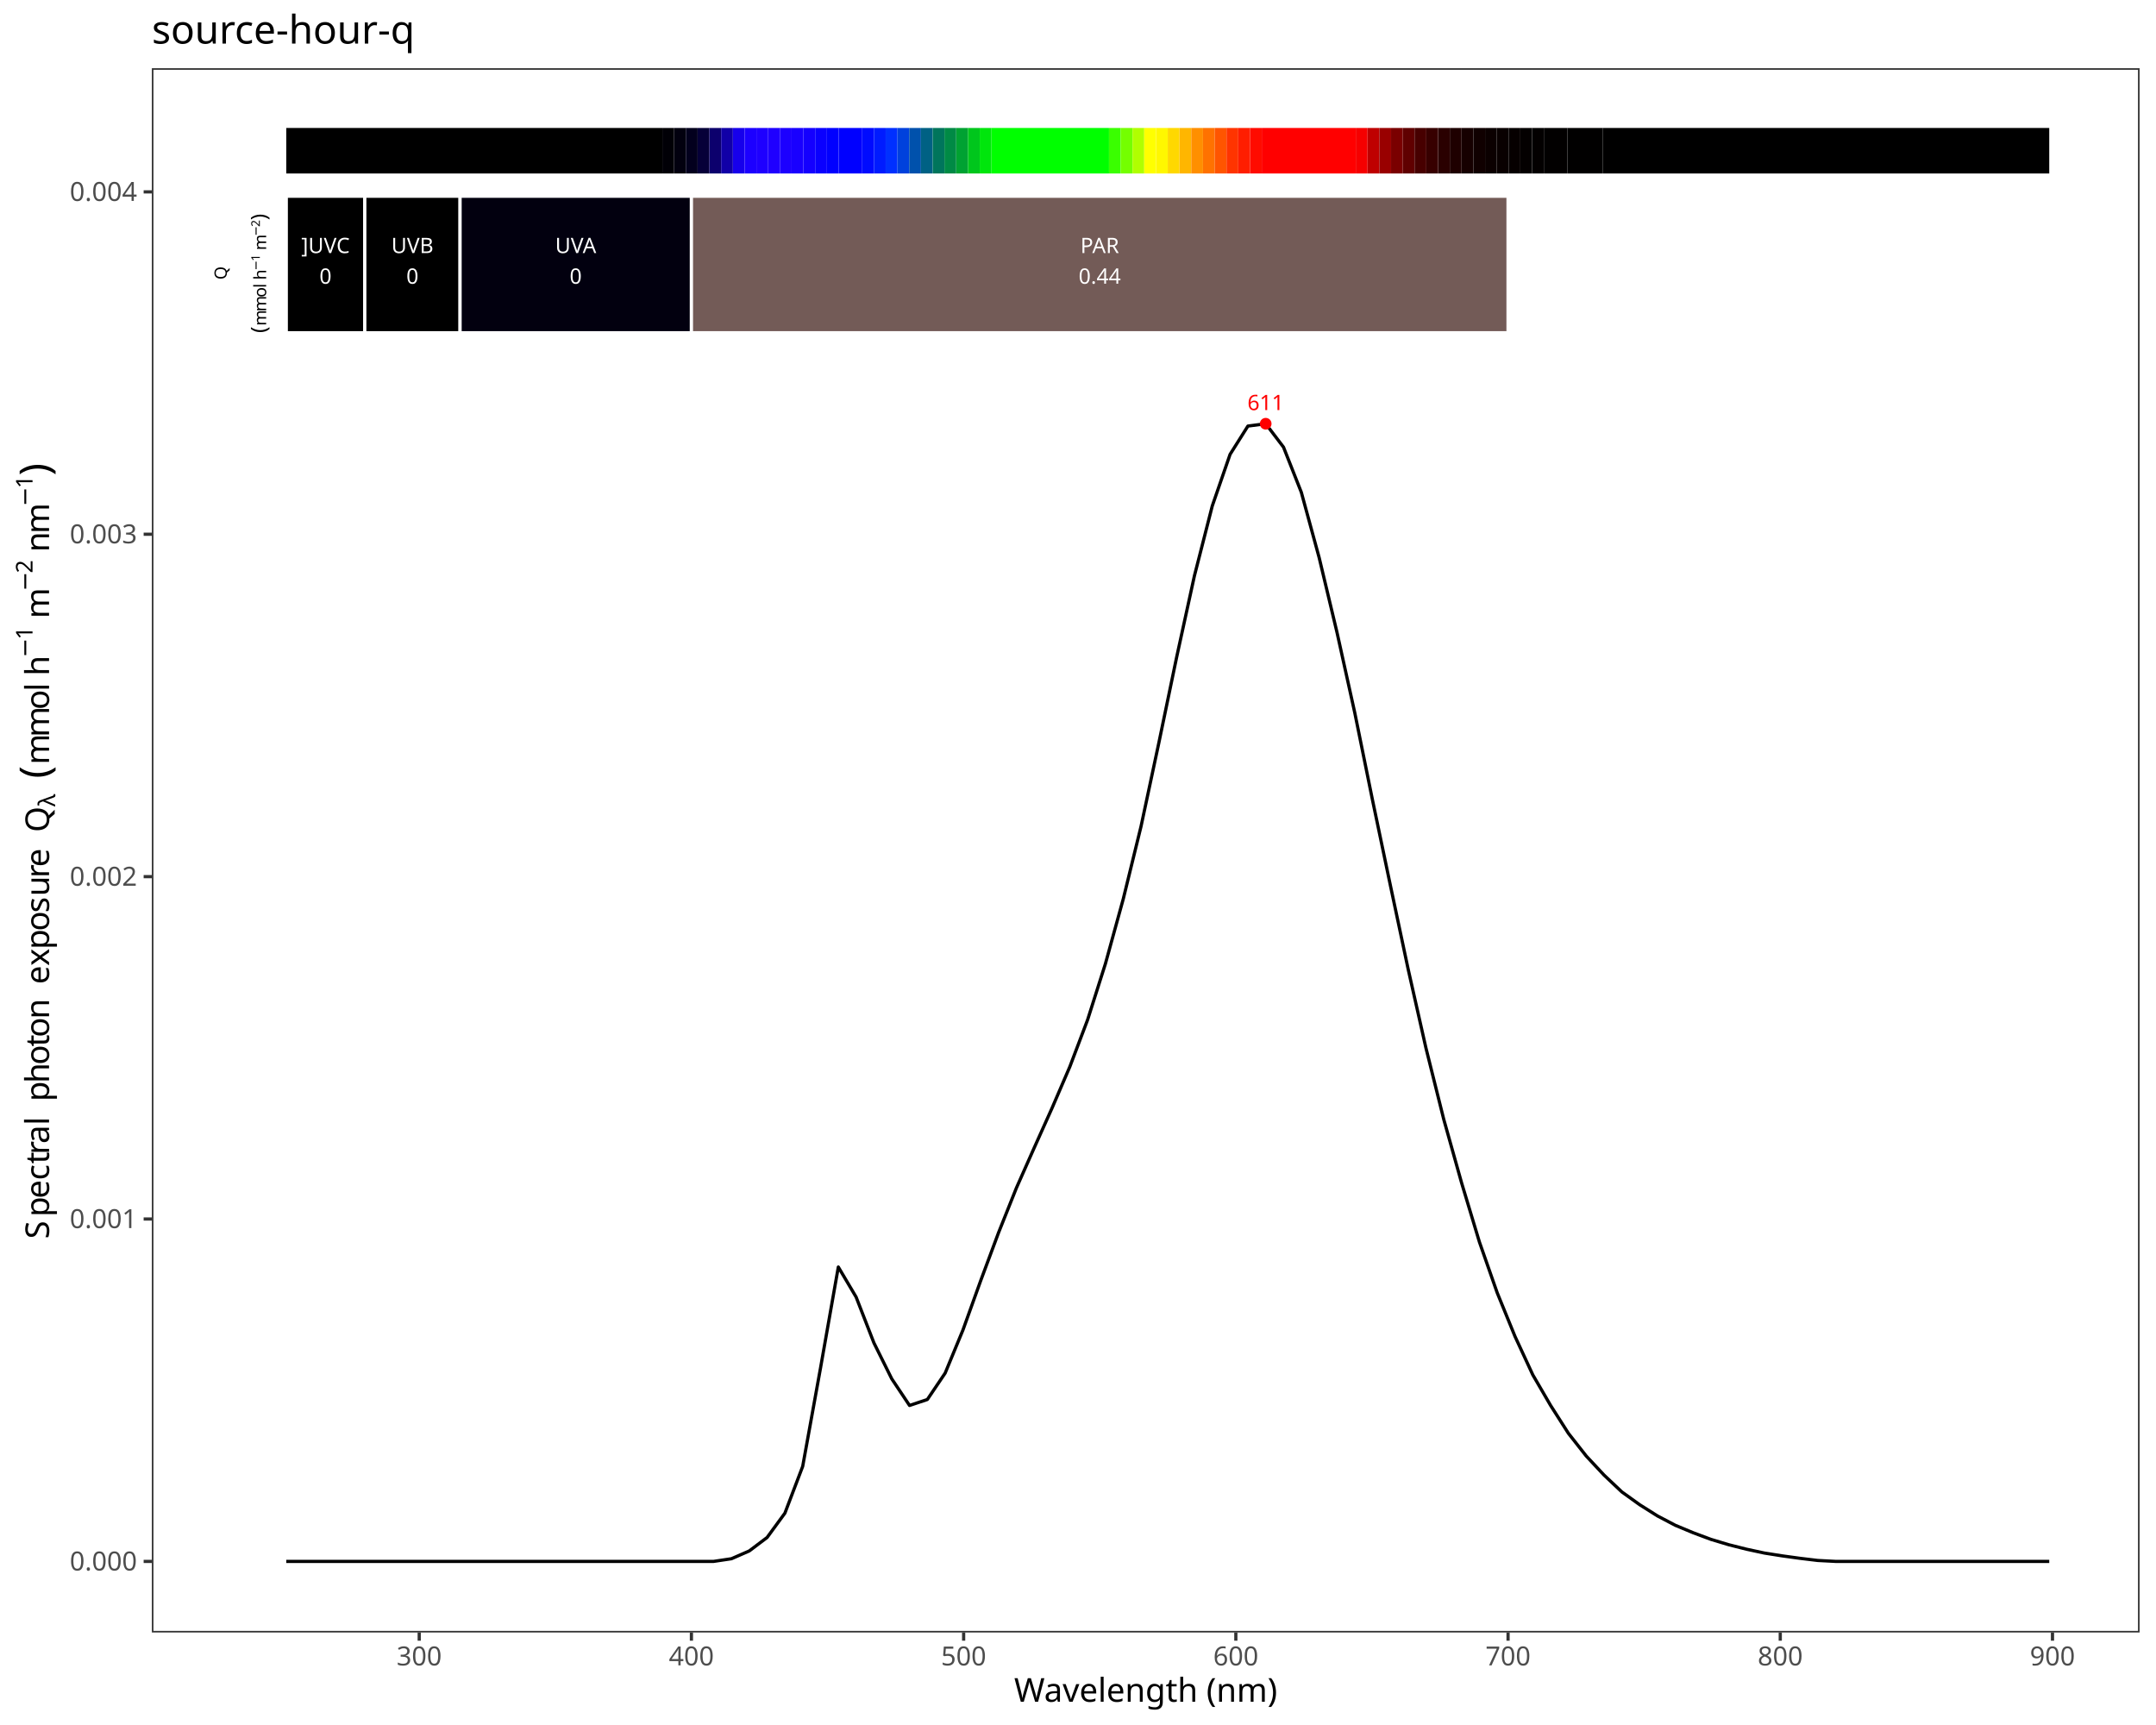
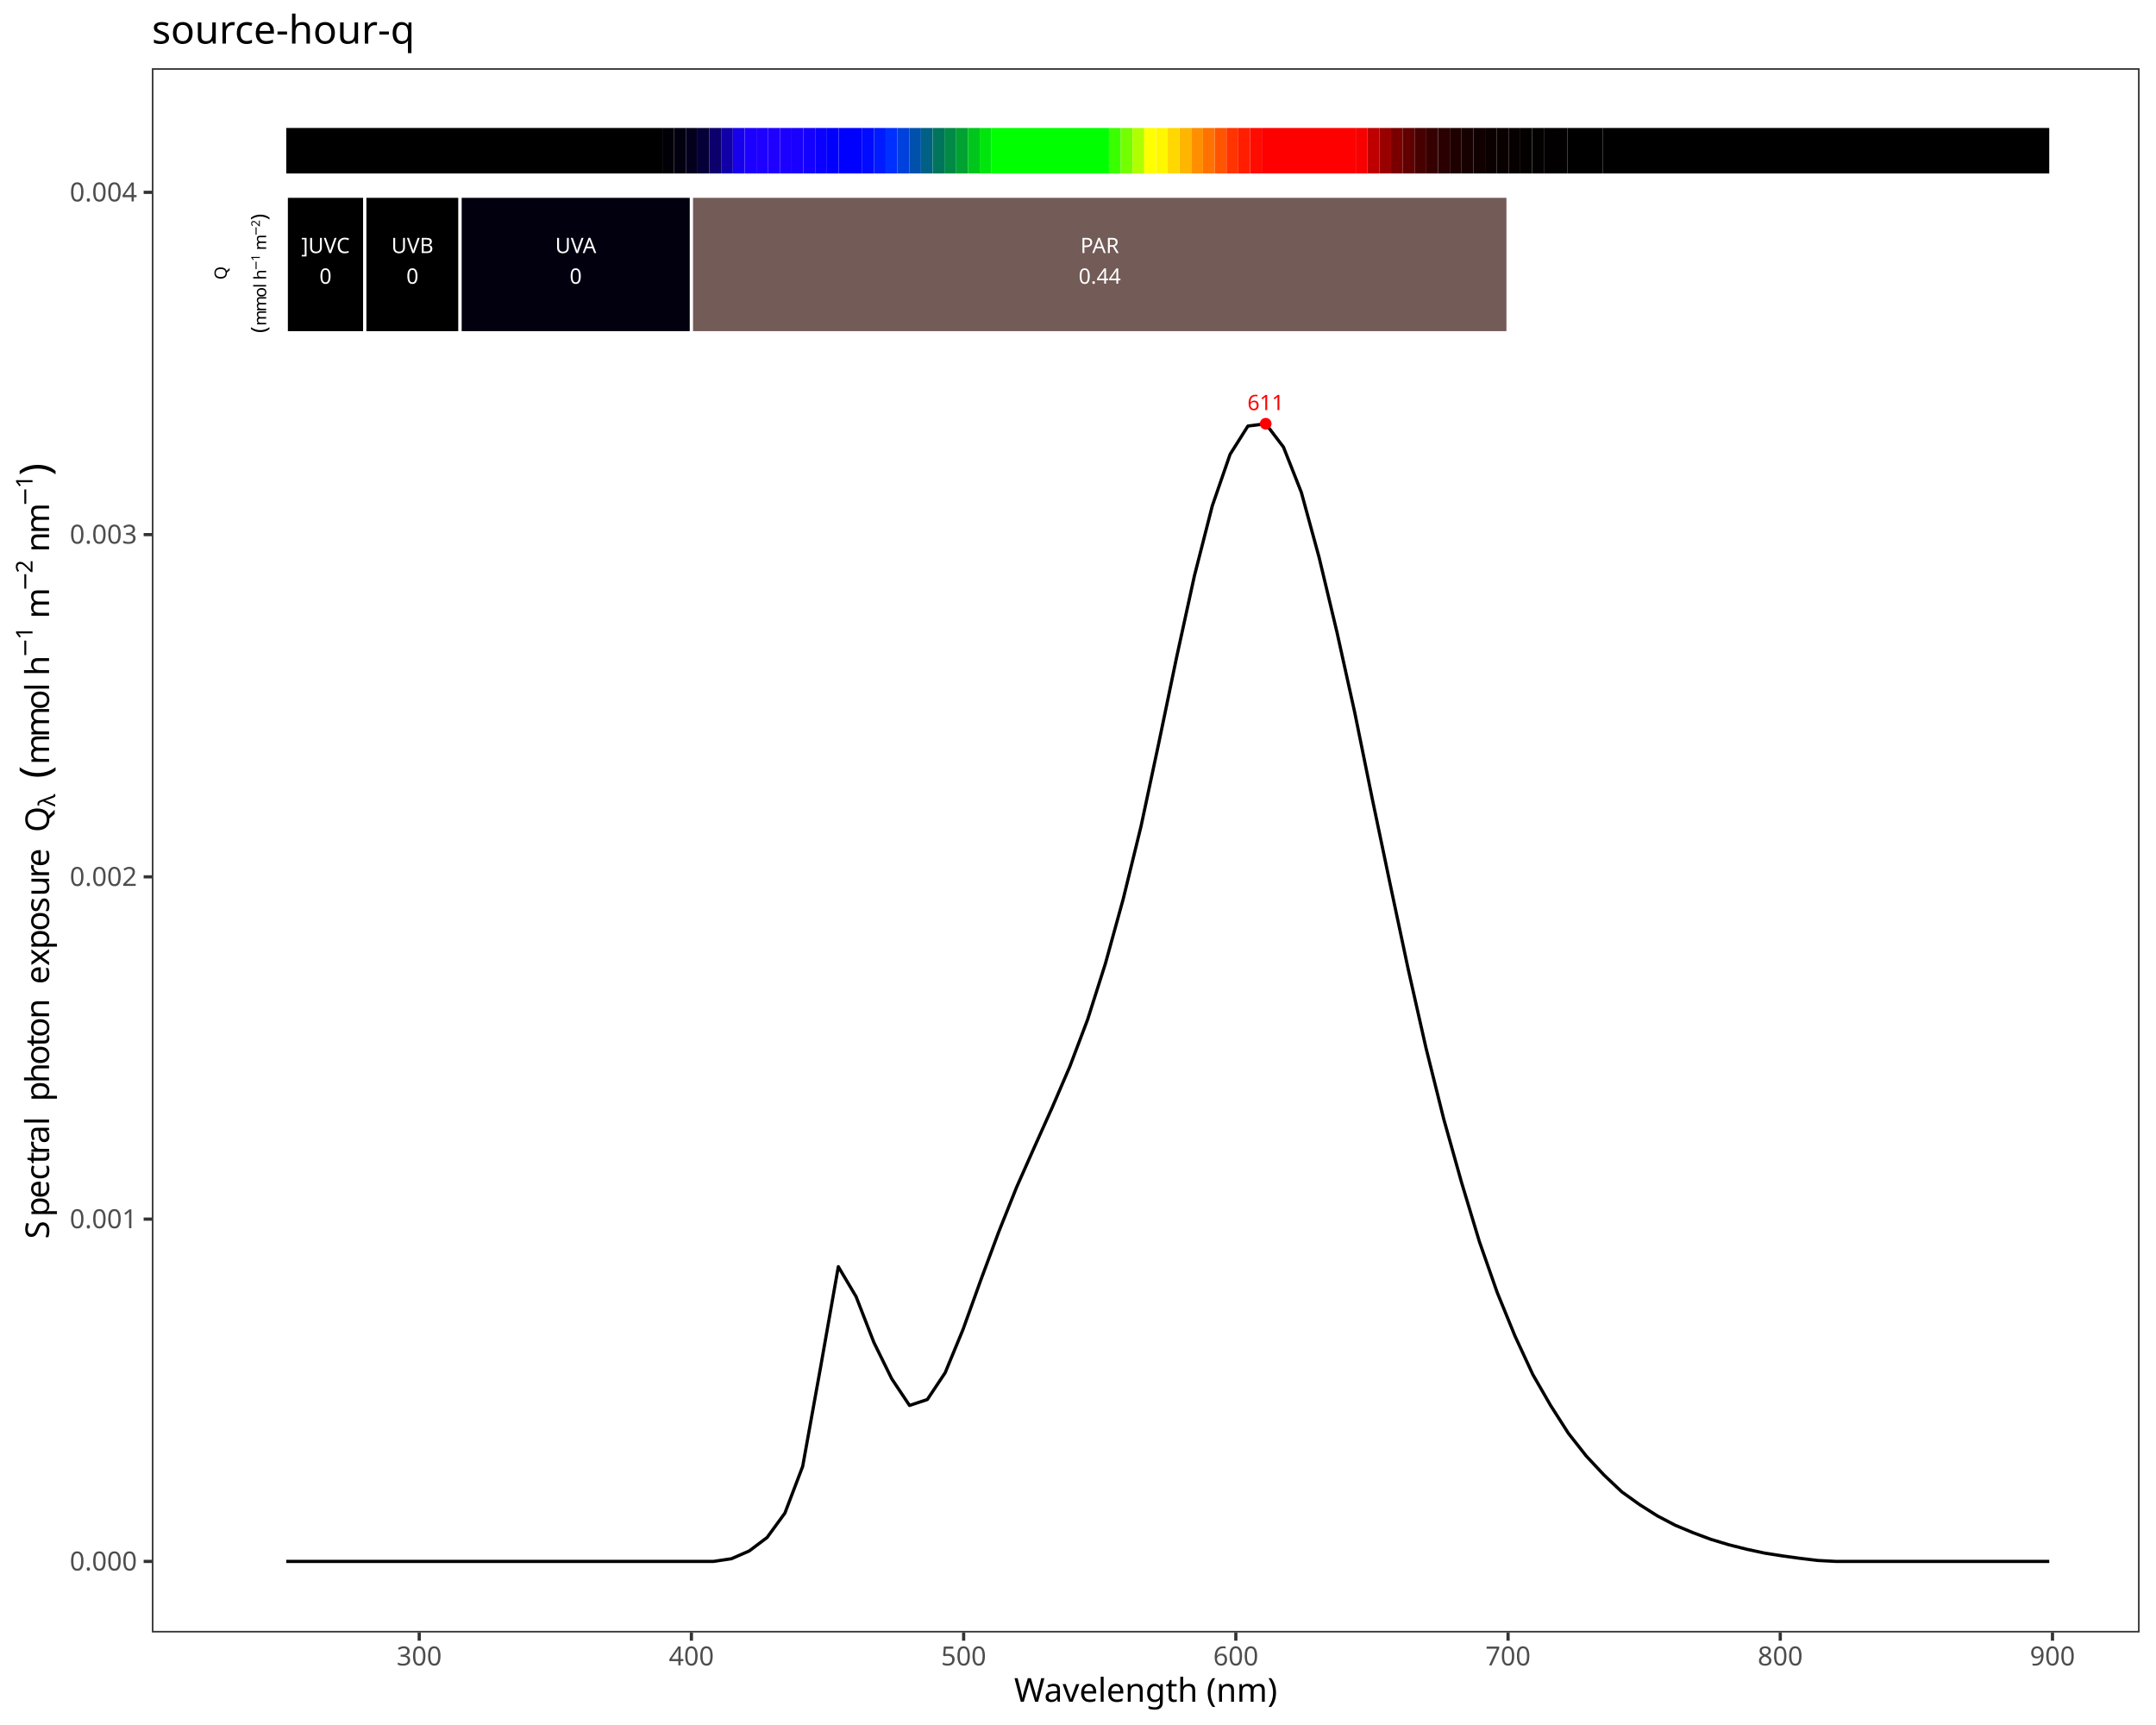
<svg xmlns="http://www.w3.org/2000/svg" class="svglite" data-engine-version="2.0" width="720.00pt" height="576.00pt" viewBox="0 0 720.00 576.00">
  <defs>
    <style type="text/css">
    .svglite line, .svglite polyline, .svglite polygon, .svglite path, .svglite rect, .svglite circle {
      fill: none;
      stroke: #000000;
      stroke-linecap: round;
      stroke-linejoin: round;
      stroke-miterlimit: 10.00;
    }
  </style>
  </defs>
  <rect width="100%" height="100%" style="stroke: none; fill: #FFFFFF;" />
  <defs>
    <clipPath id="cpMC4wMHw3MjAuMDB8MC4wMHw1NzYuMDA=">
      <rect x="0.00" y="0.00" width="720.00" height="576.00" />
    </clipPath>
  </defs>
  <g clip-path="url(#cpMC4wMHw3MjAuMDB8MC4wMHw1NzYuMDA=)">
    <rect x="0.00" y="0.00" width="720.00" height="576.00" style="stroke-width: 1.07; stroke: #FFFFFF; fill: #FFFFFF;" />
  </g>
  <defs>
    <clipPath id="cpNTAuNzF8NzE0LjUyfDIyLjc4fDU0NS4xMQ==">
      <rect x="50.71" y="22.78" width="663.81" height="522.33" />
    </clipPath>
  </defs>
  <g clip-path="url(#cpNTAuNzF8NzE0LjUyfDIyLjc4fDU0NS4xMQ==)">
    <rect x="50.71" y="22.78" width="663.81" height="522.33" style="stroke-width: 1.07; stroke: none; fill: #FFFFFF;" />
-     <polyline points="95.60,521.37 101.55,521.37 107.50,521.37 113.44,521.37 119.39,521.37 125.34,521.37 131.28,521.37 137.23,521.37 143.18,521.37 149.12,521.37 155.07,521.37 161.02,521.37 166.96,521.37 172.91,521.37 178.86,521.37 184.81,521.37 190.75,521.37 196.70,521.37 202.65,521.37 208.59,521.37 214.54,521.37 220.49,521.37 226.43,521.37 232.38,521.37 238.33,521.37 244.27,520.48 250.22,517.88 256.17,513.39 262.12,505.26 268.06,489.64 274.01,456.81 279.96,423.07 285.90,433.10 291.85,448.41 297.80,460.40 303.74,469.30 309.69,467.31 315.64,458.49 321.58,444.10 327.53,427.56 333.48,411.57 339.43,396.67 345.37,383.28 351.32,370.03 357.27,356.20 363.21,340.52 369.16,321.79 375.11,300.19 381.05,275.94 387.00,248.04 392.95,219.41 398.89,192.22 404.84,168.94 410.79,151.71 416.74,142.27 422.68,141.49 428.63,149.31 434.58,164.39 440.52,186.15 446.47,211.07 452.42,237.96 458.36,267.20 464.31,295.60 470.26,323.64 476.20,349.96 482.15,373.79 488.10,394.97 494.05,414.71 499.99,431.67 505.94,446.25 511.89,459.10 517.83,469.30 523.78,478.62 529.73,486.19 535.67,492.55 541.62,498.17 547.57,502.44 553.52,506.19 559.46,509.31 565.41,511.79 571.36,514.01 577.30,515.80 583.25,517.30 589.20,518.58 595.14,519.52 601.09,520.34 607.04,521.06 612.98,521.37 618.93,521.37 624.88,521.37 630.83,521.37 636.77,521.37 642.72,521.37 648.67,521.37 654.61,521.37 660.56,521.37 666.51,521.37 672.45,521.37 678.40,521.37 684.35,521.37 " style="stroke-width: 1.07; stroke-linecap: butt;" />
+     <polyline points="95.60,521.37 101.55,521.37 107.50,521.37 113.44,521.37 119.39,521.37 125.34,521.37 131.28,521.37 137.23,521.37 143.18,521.37 149.12,521.37 155.07,521.37 161.02,521.37 166.96,521.37 172.91,521.37 178.86,521.37 184.81,521.37 190.75,521.37 196.70,521.37 202.65,521.37 208.59,521.37 214.54,521.37 220.49,521.37 226.43,521.37 232.38,521.37 238.33,521.37 244.27,520.48 250.22,517.88 256.17,513.39 262.12,505.24 268.06,489.63 274.01,456.68 279.96,422.95 285.90,432.98 291.85,448.29 297.80,460.40 303.74,469.30 309.69,467.31 315.64,458.37 321.58,443.98 327.53,427.45 333.48,411.47 339.43,396.58 345.37,383.19 351.32,369.95 357.27,356.13 363.21,340.45 369.16,321.73 375.11,300.14 381.05,275.90 387.00,248.00 392.95,219.38 398.89,192.21 404.84,168.93 410.79,151.71 416.74,142.27 422.68,141.49 428.63,149.31 434.58,164.39 440.52,186.14 446.47,211.05 452.42,237.93 458.36,267.16 464.31,295.55 470.26,323.58 476.20,349.88 482.15,373.70 488.10,394.88 494.05,414.61 499.99,431.57 505.94,446.14 511.89,458.98 517.83,469.30 523.78,478.62 529.73,486.18 535.67,492.54 541.62,498.16 547.57,502.43 553.52,506.19 559.46,509.31 565.41,511.79 571.36,514.01 577.30,515.80 583.25,517.30 589.20,518.58 595.14,519.52 601.09,520.34 607.04,521.06 612.98,521.37 618.93,521.37 624.88,521.37 630.83,521.37 636.77,521.37 642.72,521.37 648.67,521.37 654.61,521.37 660.56,521.37 666.51,521.37 672.45,521.37 678.40,521.37 684.35,521.37 " style="stroke-width: 1.07; stroke-linecap: butt;" />
    <text x="422.68" y="136.94" text-anchor="middle" style="font-size: 7.11px; fill: #FF0000; font-family: sans;" textLength="11.87px" lengthAdjust="spacingAndGlyphs">611</text>
    <circle cx="422.68" cy="141.49" r="1.95" style="stroke-width: 0.71; stroke: none; fill: #FF0000;" />
    <rect x="95.60" y="42.73" width="125.60" height="15.20" style="stroke-width: 1.07; stroke: none; stroke-linecap: butt; stroke-linejoin: miter; fill: #000000;" />
    <rect x="221.20" y="42.73" width="3.92" height="15.20" style="stroke-width: 1.07; stroke: none; stroke-linecap: butt; stroke-linejoin: miter; fill: #010006;" />
    <rect x="225.13" y="42.73" width="3.92" height="15.20" style="stroke-width: 1.07; stroke: none; stroke-linecap: butt; stroke-linejoin: miter; fill: #02000F;" />
    <rect x="229.05" y="42.73" width="3.92" height="15.20" style="stroke-width: 1.07; stroke: none; stroke-linecap: butt; stroke-linejoin: miter; fill: #03001E;" />
    <rect x="232.98" y="42.73" width="3.92" height="15.20" style="stroke-width: 1.07; stroke: none; stroke-linecap: butt; stroke-linejoin: miter; fill: #060038;" />
    <rect x="236.90" y="42.73" width="3.92" height="15.20" style="stroke-width: 1.07; stroke: none; stroke-linecap: butt; stroke-linejoin: miter; fill: #0C006D;" />
    <rect x="240.83" y="42.73" width="3.92" height="15.20" style="stroke-width: 1.07; stroke: none; stroke-linecap: butt; stroke-linejoin: miter; fill: #1100A7;" />
    <rect x="244.75" y="42.73" width="3.92" height="15.20" style="stroke-width: 1.07; stroke: none; stroke-linecap: butt; stroke-linejoin: miter; fill: #1700EB;" />
    <rect x="248.68" y="42.73" width="3.92" height="15.20" style="stroke-width: 1.07; stroke: none; stroke-linecap: butt; stroke-linejoin: miter; fill: #1C00FF;" />
    <rect x="252.60" y="42.73" width="3.92" height="15.20" style="stroke-width: 1.07; stroke: none; stroke-linecap: butt; stroke-linejoin: miter; fill: #1E00FF;" />
    <rect x="256.53" y="42.73" width="3.92" height="15.20" style="stroke-width: 1.07; stroke: none; stroke-linecap: butt; stroke-linejoin: miter; fill: #1F00FF;" />
    <rect x="260.45" y="42.73" width="3.92" height="15.20" style="stroke-width: 1.07; stroke: none; stroke-linecap: butt; stroke-linejoin: miter; fill: #1C00FF;" />
    <rect x="264.38" y="42.73" width="3.92" height="15.20" style="stroke-width: 1.07; stroke: none; stroke-linecap: butt; stroke-linejoin: miter; fill: #1900FF;" />
    <rect x="268.30" y="42.73" width="3.92" height="15.20" style="stroke-width: 1.07; stroke: none; stroke-linecap: butt; stroke-linejoin: miter; fill: #1400FF;" />
    <rect x="272.23" y="42.73" width="3.92" height="15.20" style="stroke-width: 1.07; stroke: none; stroke-linecap: butt; stroke-linejoin: miter; fill: #0A00FF;" />
    <rect x="276.15" y="42.73" width="3.92" height="15.20" style="stroke-width: 1.07; stroke: none; stroke-linecap: butt; stroke-linejoin: miter; fill: #0100FF;" />
    <rect x="280.08" y="42.73" width="7.85" height="15.20" style="stroke-width: 1.07; stroke: none; stroke-linecap: butt; stroke-linejoin: miter; fill: #0000FF;" />
    <rect x="287.93" y="42.73" width="3.92" height="15.20" style="stroke-width: 1.07; stroke: none; stroke-linecap: butt; stroke-linejoin: miter; fill: #000BFF;" />
    <rect x="291.85" y="42.73" width="3.92" height="15.20" style="stroke-width: 1.07; stroke: none; stroke-linecap: butt; stroke-linejoin: miter; fill: #001BFF;" />
    <rect x="295.78" y="42.73" width="3.92" height="15.20" style="stroke-width: 1.07; stroke: none; stroke-linecap: butt; stroke-linejoin: miter; fill: #0030FF;" />
    <rect x="299.70" y="42.73" width="3.92" height="15.20" style="stroke-width: 1.07; stroke: none; stroke-linecap: butt; stroke-linejoin: miter; fill: #0041DD;" />
    <rect x="303.63" y="42.73" width="3.92" height="15.20" style="stroke-width: 1.07; stroke: none; stroke-linecap: butt; stroke-linejoin: miter; fill: #0051AC;" />
    <rect x="307.55" y="42.73" width="3.92" height="15.20" style="stroke-width: 1.07; stroke: none; stroke-linecap: butt; stroke-linejoin: miter; fill: #006184;" />
    <rect x="311.48" y="42.73" width="3.92" height="15.20" style="stroke-width: 1.07; stroke: none; stroke-linecap: butt; stroke-linejoin: miter; fill: #00755C;" />
    <rect x="315.40" y="42.73" width="3.92" height="15.20" style="stroke-width: 1.07; stroke: none; stroke-linecap: butt; stroke-linejoin: miter; fill: #008A45;" />
    <rect x="319.33" y="42.73" width="3.92" height="15.20" style="stroke-width: 1.07; stroke: none; stroke-linecap: butt; stroke-linejoin: miter; fill: #00A232;" />
    <rect x="323.25" y="42.73" width="3.92" height="15.20" style="stroke-width: 1.07; stroke: none; stroke-linecap: butt; stroke-linejoin: miter; fill: #00C61C;" />
    <rect x="327.18" y="42.73" width="3.92" height="15.20" style="stroke-width: 1.07; stroke: none; stroke-linecap: butt; stroke-linejoin: miter; fill: #00E60C;" />
    <rect x="331.10" y="42.73" width="39.25" height="15.20" style="stroke-width: 1.07; stroke: none; stroke-linecap: butt; stroke-linejoin: miter; fill: #00FF00;" />
    <rect x="370.35" y="42.73" width="3.92" height="15.20" style="stroke-width: 1.07; stroke: none; stroke-linecap: butt; stroke-linejoin: miter; fill: #3AFF00;" />
    <rect x="374.27" y="42.73" width="3.92" height="15.20" style="stroke-width: 1.07; stroke: none; stroke-linecap: butt; stroke-linejoin: miter; fill: #74FF00;" />
    <rect x="378.20" y="42.73" width="3.92" height="15.20" style="stroke-width: 1.07; stroke: none; stroke-linecap: butt; stroke-linejoin: miter; fill: #B0FF00;" />
    <rect x="382.12" y="42.73" width="3.92" height="15.20" style="stroke-width: 1.07; stroke: none; stroke-linecap: butt; stroke-linejoin: miter; fill: #FFFF00;" />
    <rect x="386.05" y="42.73" width="3.92" height="15.20" style="stroke-width: 1.07; stroke: none; stroke-linecap: butt; stroke-linejoin: miter; fill: #FFF700;" />
    <rect x="389.97" y="42.73" width="3.92" height="15.20" style="stroke-width: 1.07; stroke: none; stroke-linecap: butt; stroke-linejoin: miter; fill: #FFD800;" />
    <rect x="393.90" y="42.73" width="3.92" height="15.20" style="stroke-width: 1.07; stroke: none; stroke-linecap: butt; stroke-linejoin: miter; fill: #FFB600;" />
    <rect x="397.82" y="42.73" width="3.92" height="15.20" style="stroke-width: 1.07; stroke: none; stroke-linecap: butt; stroke-linejoin: miter; fill: #FF8F00;" />
    <rect x="401.75" y="42.73" width="3.92" height="15.20" style="stroke-width: 1.07; stroke: none; stroke-linecap: butt; stroke-linejoin: miter; fill: #FF7200;" />
    <rect x="405.67" y="42.73" width="3.92" height="15.20" style="stroke-width: 1.07; stroke: none; stroke-linecap: butt; stroke-linejoin: miter; fill: #FF5500;" />
    <rect x="409.60" y="42.73" width="3.92" height="15.20" style="stroke-width: 1.07; stroke: none; stroke-linecap: butt; stroke-linejoin: miter; fill: #FF3400;" />
    <rect x="413.52" y="42.73" width="3.92" height="15.20" style="stroke-width: 1.07; stroke: none; stroke-linecap: butt; stroke-linejoin: miter; fill: #FF1E00;" />
    <rect x="417.45" y="42.73" width="3.92" height="15.20" style="stroke-width: 1.07; stroke: none; stroke-linecap: butt; stroke-linejoin: miter; fill: #FF0B00;" />
    <rect x="421.37" y="42.73" width="31.40" height="15.20" style="stroke-width: 1.07; stroke: none; stroke-linecap: butt; stroke-linejoin: miter; fill: #FF0000;" />
    <rect x="452.77" y="42.73" width="3.92" height="15.20" style="stroke-width: 1.07; stroke: none; stroke-linecap: butt; stroke-linejoin: miter; fill: #F60000;" />
    <rect x="456.70" y="42.73" width="3.92" height="15.20" style="stroke-width: 1.07; stroke: none; stroke-linecap: butt; stroke-linejoin: miter; fill: #BF0000;" />
    <rect x="460.62" y="42.73" width="3.92" height="15.20" style="stroke-width: 1.07; stroke: none; stroke-linecap: butt; stroke-linejoin: miter; fill: #990000;" />
    <rect x="464.55" y="42.73" width="3.92" height="15.20" style="stroke-width: 1.07; stroke: none; stroke-linecap: butt; stroke-linejoin: miter; fill: #7A0000;" />
    <rect x="468.47" y="42.73" width="3.92" height="15.20" style="stroke-width: 1.07; stroke: none; stroke-linecap: butt; stroke-linejoin: miter; fill: #600000;" />
    <rect x="472.40" y="42.73" width="3.92" height="15.20" style="stroke-width: 1.07; stroke: none; stroke-linecap: butt; stroke-linejoin: miter; fill: #470000;" />
    <rect x="476.32" y="42.73" width="3.92" height="15.20" style="stroke-width: 1.07; stroke: none; stroke-linecap: butt; stroke-linejoin: miter; fill: #370000;" />
    <rect x="480.25" y="42.73" width="3.92" height="15.20" style="stroke-width: 1.07; stroke: none; stroke-linecap: butt; stroke-linejoin: miter; fill: #2A0000;" />
    <rect x="484.17" y="42.73" width="3.92" height="15.20" style="stroke-width: 1.07; stroke: none; stroke-linecap: butt; stroke-linejoin: miter; fill: #1E0000;" />
    <rect x="488.10" y="42.73" width="3.92" height="15.20" style="stroke-width: 1.07; stroke: none; stroke-linecap: butt; stroke-linejoin: miter; fill: #160000;" />
    <rect x="492.02" y="42.73" width="3.92" height="15.20" style="stroke-width: 1.07; stroke: none; stroke-linecap: butt; stroke-linejoin: miter; fill: #100000;" />
    <rect x="495.95" y="42.73" width="3.92" height="15.20" style="stroke-width: 1.07; stroke: none; stroke-linecap: butt; stroke-linejoin: miter; fill: #0B0000;" />
    <rect x="499.87" y="42.73" width="3.92" height="15.20" style="stroke-width: 1.07; stroke: none; stroke-linecap: butt; stroke-linejoin: miter; fill: #090000;" />
    <rect x="503.80" y="42.73" width="3.92" height="15.20" style="stroke-width: 1.07; stroke: none; stroke-linecap: butt; stroke-linejoin: miter; fill: #060000;" />
    <rect x="507.72" y="42.73" width="3.92" height="15.20" style="stroke-width: 1.07; stroke: none; stroke-linecap: butt; stroke-linejoin: miter; fill: #040000;" />
    <rect x="511.65" y="42.73" width="3.92" height="15.20" style="stroke-width: 1.07; stroke: none; stroke-linecap: butt; stroke-linejoin: miter; fill: #030000;" />
    <rect x="515.57" y="42.73" width="7.85" height="15.20" style="stroke-width: 1.07; stroke: none; stroke-linecap: butt; stroke-linejoin: miter; fill: #020000;" />
    <rect x="523.42" y="42.73" width="11.77" height="15.20" style="stroke-width: 1.07; stroke: none; stroke-linecap: butt; stroke-linejoin: miter; fill: #010000;" />
    <rect x="535.20" y="42.73" width="149.15" height="15.20" style="stroke-width: 1.07; stroke: none; stroke-linecap: butt; stroke-linejoin: miter; fill: #000000;" />
    <rect x="95.60" y="65.52" width="26.22" height="45.59" style="stroke-width: 1.07; stroke: #FFFFFF; stroke-linecap: butt; stroke-linejoin: miter; fill: #000000;" />
    <rect x="121.82" y="65.52" width="31.82" height="45.59" style="stroke-width: 1.07; stroke: #FFFFFF; stroke-linecap: butt; stroke-linejoin: miter; fill: #000000;" />
    <rect x="153.64" y="65.52" width="77.27" height="45.59" style="stroke-width: 1.07; stroke: #FFFFFF; stroke-linecap: butt; stroke-linejoin: miter; fill: #02000F;" />
    <rect x="230.90" y="65.52" width="272.71" height="45.59" style="stroke-width: 1.07; stroke: #FFFFFF; stroke-linecap: butt; stroke-linejoin: miter; fill: #735B57;" />
    <text x="108.71" y="84.50" text-anchor="middle" style="font-size: 7.11px; fill: #FFFFFF; font-family: sans;" textLength="17.00px" lengthAdjust="spacingAndGlyphs">]UVC</text>
    <text x="108.71" y="94.74" text-anchor="middle" style="font-size: 7.11px; fill: #FFFFFF; font-family: sans;" textLength="3.96px" lengthAdjust="spacingAndGlyphs">0</text>
    <text x="137.73" y="84.50" text-anchor="middle" style="font-size: 7.11px; fill: #FFFFFF; font-family: sans;" textLength="14.63px" lengthAdjust="spacingAndGlyphs">UVB</text>
    <text x="137.73" y="94.74" text-anchor="middle" style="font-size: 7.11px; fill: #FFFFFF; font-family: sans;" textLength="3.96px" lengthAdjust="spacingAndGlyphs">0</text>
    <text x="192.27" y="84.50" text-anchor="middle" style="font-size: 7.11px; fill: #FFFFFF; font-family: sans;" textLength="14.63px" lengthAdjust="spacingAndGlyphs">UVA</text>
    <text x="192.27" y="94.74" text-anchor="middle" style="font-size: 7.11px; fill: #FFFFFF; font-family: sans;" textLength="3.96px" lengthAdjust="spacingAndGlyphs">0</text>
    <text x="367.26" y="84.50" text-anchor="middle" style="font-size: 7.11px; fill: #FFFFFF; font-family: sans;" textLength="14.63px" lengthAdjust="spacingAndGlyphs">PAR</text>
    <text x="367.26" y="94.74" text-anchor="middle" style="font-size: 7.11px; fill: #FFFFFF; font-family: sans;" textLength="13.85px" lengthAdjust="spacingAndGlyphs">0.44</text>
    <text transform="translate(75.72,93.38) rotate(-90)" style="font-size: 5.69px; font-family: sans;" textLength="4.43px" lengthAdjust="spacingAndGlyphs">Q</text>
    <text transform="translate(88.88,111.17) rotate(-90)" style="font-size: 7.11px; font-family: sans;" textLength="2.37px" lengthAdjust="spacingAndGlyphs">(</text>
    <text transform="translate(88.88,108.80) rotate(-90)" style="font-size: 5.69px; font-family: sans;" textLength="4.74px" lengthAdjust="spacingAndGlyphs">m</text>
    <text transform="translate(88.88,104.06) rotate(-90)" style="font-size: 5.69px; font-family: sans;" textLength="4.74px" lengthAdjust="spacingAndGlyphs">m</text>
    <text transform="translate(88.88,99.32) rotate(-90)" style="font-size: 5.69px; font-family: sans;" textLength="3.17px" lengthAdjust="spacingAndGlyphs">o</text>
    <text transform="translate(88.88,96.15) rotate(-90)" style="font-size: 5.69px; font-family: sans;" textLength="1.26px" lengthAdjust="spacingAndGlyphs">l</text>
    <text transform="translate(88.88,94.89) rotate(-90)" style="font-size: 5.69px; font-family: sans;" textLength="1.42px" lengthAdjust="spacingAndGlyphs"> </text>
    <text transform="translate(88.88,93.47) rotate(-90)" style="font-size: 5.69px; font-family: sans;" textLength="3.17px" lengthAdjust="spacingAndGlyphs">h</text>
    <text transform="translate(86.77,90.30) rotate(-90)" style="font-size: 3.98px; font-family: sans;" textLength="3.10px" lengthAdjust="spacingAndGlyphs">−</text>
    <text transform="translate(86.77,87.21) rotate(-90)" style="font-size: 3.98px; font-family: sans;" textLength="2.22px" lengthAdjust="spacingAndGlyphs">1</text>
    <text transform="translate(88.88,84.99) rotate(-90)" style="font-size: 5.69px; font-family: sans;" textLength="1.42px" lengthAdjust="spacingAndGlyphs"> </text>
    <text transform="translate(88.88,83.57) rotate(-90)" style="font-size: 5.69px; font-family: sans;" textLength="4.74px" lengthAdjust="spacingAndGlyphs">m</text>
    <text transform="translate(86.77,78.82) rotate(-90)" style="font-size: 3.98px; font-family: sans;" textLength="3.10px" lengthAdjust="spacingAndGlyphs">−</text>
    <text transform="translate(86.77,75.73) rotate(-90)" style="font-size: 3.98px; font-family: sans;" textLength="2.22px" lengthAdjust="spacingAndGlyphs">2</text>
    <text transform="translate(88.88,73.51) rotate(-90)" style="font-size: 7.11px; font-family: sans;" textLength="2.36px" lengthAdjust="spacingAndGlyphs">)</text>
    <rect x="50.71" y="22.78" width="663.81" height="522.33" style="stroke-width: 1.07; stroke: #333333;" />
  </g>
  <g clip-path="url(#cpMC4wMHw3MjAuMDB8MC4wMHw1NzYuMDA=)">
    <text x="45.78" y="524.40" text-anchor="end" style="font-size: 8.80px; fill: #4D4D4D; font-family: sans;" textLength="22.02px" lengthAdjust="spacingAndGlyphs">0.000</text>
-     <text x="45.78" y="410.07" text-anchor="end" style="font-size: 8.80px; fill: #4D4D4D; font-family: sans;" textLength="22.02px" lengthAdjust="spacingAndGlyphs">0.001</text>
-     <text x="45.78" y="295.75" text-anchor="end" style="font-size: 8.80px; fill: #4D4D4D; font-family: sans;" textLength="22.02px" lengthAdjust="spacingAndGlyphs">0.002</text>
-     <text x="45.78" y="181.42" text-anchor="end" style="font-size: 8.80px; fill: #4D4D4D; font-family: sans;" textLength="22.02px" lengthAdjust="spacingAndGlyphs">0.003</text>
-     <text x="45.78" y="67.09" text-anchor="end" style="font-size: 8.80px; fill: #4D4D4D; font-family: sans;" textLength="22.02px" lengthAdjust="spacingAndGlyphs">0.004</text>
+     <text x="45.78" y="410.11" text-anchor="end" style="font-size: 8.80px; fill: #4D4D4D; font-family: sans;" textLength="22.02px" lengthAdjust="spacingAndGlyphs">0.001</text>
+     <text x="45.78" y="295.82" text-anchor="end" style="font-size: 8.80px; fill: #4D4D4D; font-family: sans;" textLength="22.02px" lengthAdjust="spacingAndGlyphs">0.002</text>
+     <text x="45.78" y="181.53" text-anchor="end" style="font-size: 8.80px; fill: #4D4D4D; font-family: sans;" textLength="22.02px" lengthAdjust="spacingAndGlyphs">0.003</text>
+     <text x="45.78" y="67.25" text-anchor="end" style="font-size: 8.80px; fill: #4D4D4D; font-family: sans;" textLength="22.02px" lengthAdjust="spacingAndGlyphs">0.004</text>
    <polyline points="47.97,521.37 50.71,521.37 " style="stroke-width: 1.07; stroke: #333333; stroke-linecap: butt;" />
-     <polyline points="47.97,407.04 50.71,407.04 " style="stroke-width: 1.07; stroke: #333333; stroke-linecap: butt;" />
-     <polyline points="47.97,292.72 50.71,292.72 " style="stroke-width: 1.07; stroke: #333333; stroke-linecap: butt;" />
-     <polyline points="47.97,178.39 50.71,178.39 " style="stroke-width: 1.07; stroke: #333333; stroke-linecap: butt;" />
-     <polyline points="47.97,64.07 50.71,64.07 " style="stroke-width: 1.07; stroke: #333333; stroke-linecap: butt;" />
+     <polyline points="47.97,407.08 50.71,407.08 " style="stroke-width: 1.07; stroke: #333333; stroke-linecap: butt;" />
+     <polyline points="47.97,292.79 50.71,292.79 " style="stroke-width: 1.07; stroke: #333333; stroke-linecap: butt;" />
+     <polyline points="47.97,178.51 50.71,178.51 " style="stroke-width: 1.07; stroke: #333333; stroke-linecap: butt;" />
+     <polyline points="47.97,64.22 50.71,64.22 " style="stroke-width: 1.07; stroke: #333333; stroke-linecap: butt;" />
    <polyline points="140.00,547.85 140.00,545.11 " style="stroke-width: 1.07; stroke: #333333; stroke-linecap: butt;" />
    <polyline points="230.90,547.85 230.90,545.11 " style="stroke-width: 1.07; stroke: #333333; stroke-linecap: butt;" />
    <polyline points="321.81,547.85 321.81,545.11 " style="stroke-width: 1.07; stroke: #333333; stroke-linecap: butt;" />
    <polyline points="412.71,547.85 412.71,545.11 " style="stroke-width: 1.07; stroke: #333333; stroke-linecap: butt;" />
    <polyline points="503.62,547.85 503.62,545.11 " style="stroke-width: 1.07; stroke: #333333; stroke-linecap: butt;" />
    <polyline points="594.52,547.85 594.52,545.11 " style="stroke-width: 1.07; stroke: #333333; stroke-linecap: butt;" />
    <polyline points="685.43,547.85 685.43,545.11 " style="stroke-width: 1.07; stroke: #333333; stroke-linecap: butt;" />
    <text x="140.00" y="556.10" text-anchor="middle" style="font-size: 8.80px; fill: #4D4D4D; font-family: sans;" textLength="14.68px" lengthAdjust="spacingAndGlyphs">300</text>
    <text x="230.90" y="556.10" text-anchor="middle" style="font-size: 8.80px; fill: #4D4D4D; font-family: sans;" textLength="14.68px" lengthAdjust="spacingAndGlyphs">400</text>
    <text x="321.81" y="556.10" text-anchor="middle" style="font-size: 8.80px; fill: #4D4D4D; font-family: sans;" textLength="14.68px" lengthAdjust="spacingAndGlyphs">500</text>
    <text x="412.71" y="556.10" text-anchor="middle" style="font-size: 8.80px; fill: #4D4D4D; font-family: sans;" textLength="14.68px" lengthAdjust="spacingAndGlyphs">600</text>
    <text x="503.62" y="556.10" text-anchor="middle" style="font-size: 8.80px; fill: #4D4D4D; font-family: sans;" textLength="14.68px" lengthAdjust="spacingAndGlyphs">700</text>
    <text x="594.52" y="556.10" text-anchor="middle" style="font-size: 8.80px; fill: #4D4D4D; font-family: sans;" textLength="14.68px" lengthAdjust="spacingAndGlyphs">800</text>
    <text x="685.43" y="556.10" text-anchor="middle" style="font-size: 8.80px; fill: #4D4D4D; font-family: sans;" textLength="14.68px" lengthAdjust="spacingAndGlyphs">900</text>
    <text x="382.62" y="568.24" text-anchor="middle" style="font-size: 11.00px; font-family: sans;" textLength="83.76px" lengthAdjust="spacingAndGlyphs">Wavelength (nm)</text>
    <text transform="translate(16.38,413.67) rotate(-90)" style="font-size: 11.00px; font-family: sans;" textLength="7.34px" lengthAdjust="spacingAndGlyphs">S</text>
    <text transform="translate(16.38,406.33) rotate(-90)" style="font-size: 11.00px; font-family: sans;" textLength="6.12px" lengthAdjust="spacingAndGlyphs">p</text>
    <text transform="translate(16.38,400.21) rotate(-90)" style="font-size: 11.00px; font-family: sans;" textLength="6.12px" lengthAdjust="spacingAndGlyphs">e</text>
    <text transform="translate(16.38,394.09) rotate(-90)" style="font-size: 11.00px; font-family: sans;" textLength="5.50px" lengthAdjust="spacingAndGlyphs">c</text>
    <text transform="translate(16.38,388.59) rotate(-90)" style="font-size: 11.00px; font-family: sans;" textLength="3.06px" lengthAdjust="spacingAndGlyphs">t</text>
    <text transform="translate(16.38,385.53) rotate(-90)" style="font-size: 11.00px; font-family: sans;" textLength="3.66px" lengthAdjust="spacingAndGlyphs">r</text>
    <text transform="translate(16.38,381.87) rotate(-90)" style="font-size: 11.00px; font-family: sans;" textLength="6.12px" lengthAdjust="spacingAndGlyphs">a</text>
    <text transform="translate(16.38,375.75) rotate(-90)" style="font-size: 11.00px; font-family: sans;" textLength="2.44px" lengthAdjust="spacingAndGlyphs">l</text>
    <text transform="translate(16.38,373.31) rotate(-90)" style="font-size: 11.00px; font-family: sans;" textLength="2.75px" lengthAdjust="spacingAndGlyphs"> </text>
    <text transform="translate(16.38,370.56) rotate(-90)" style="font-size: 11.00px; font-family: sans;" textLength="2.75px" lengthAdjust="spacingAndGlyphs"> </text>
    <text transform="translate(16.38,367.80) rotate(-90)" style="font-size: 11.00px; font-family: sans;" textLength="6.12px" lengthAdjust="spacingAndGlyphs">p</text>
    <text transform="translate(16.38,361.69) rotate(-90)" style="font-size: 11.00px; font-family: sans;" textLength="6.12px" lengthAdjust="spacingAndGlyphs">h</text>
    <text transform="translate(16.38,355.57) rotate(-90)" style="font-size: 11.00px; font-family: sans;" textLength="6.12px" lengthAdjust="spacingAndGlyphs">o</text>
    <text transform="translate(16.38,349.45) rotate(-90)" style="font-size: 11.00px; font-family: sans;" textLength="3.06px" lengthAdjust="spacingAndGlyphs">t</text>
    <text transform="translate(16.38,346.39) rotate(-90)" style="font-size: 11.00px; font-family: sans;" textLength="6.12px" lengthAdjust="spacingAndGlyphs">o</text>
    <text transform="translate(16.38,340.27) rotate(-90)" style="font-size: 11.00px; font-family: sans;" textLength="6.12px" lengthAdjust="spacingAndGlyphs">n</text>
    <text transform="translate(16.38,334.16) rotate(-90)" style="font-size: 11.00px; font-family: sans;" textLength="2.75px" lengthAdjust="spacingAndGlyphs"> </text>
    <text transform="translate(16.38,331.40) rotate(-90)" style="font-size: 11.00px; font-family: sans;" textLength="2.75px" lengthAdjust="spacingAndGlyphs"> </text>
    <text transform="translate(16.38,328.65) rotate(-90)" style="font-size: 11.00px; font-family: sans;" textLength="6.12px" lengthAdjust="spacingAndGlyphs">e</text>
    <text transform="translate(16.38,322.53) rotate(-90)" style="font-size: 11.00px; font-family: sans;" textLength="5.50px" lengthAdjust="spacingAndGlyphs">x</text>
    <text transform="translate(16.38,317.03) rotate(-90)" style="font-size: 11.00px; font-family: sans;" textLength="6.12px" lengthAdjust="spacingAndGlyphs">p</text>
    <text transform="translate(16.38,310.91) rotate(-90)" style="font-size: 11.00px; font-family: sans;" textLength="6.12px" lengthAdjust="spacingAndGlyphs">o</text>
    <text transform="translate(16.38,304.79) rotate(-90)" style="font-size: 11.00px; font-family: sans;" textLength="5.50px" lengthAdjust="spacingAndGlyphs">s</text>
    <text transform="translate(16.38,299.29) rotate(-90)" style="font-size: 11.00px; font-family: sans;" textLength="6.12px" lengthAdjust="spacingAndGlyphs">u</text>
    <text transform="translate(16.38,293.17) rotate(-90)" style="font-size: 11.00px; font-family: sans;" textLength="3.66px" lengthAdjust="spacingAndGlyphs">r</text>
    <text transform="translate(16.38,289.51) rotate(-90)" style="font-size: 11.00px; font-family: sans;" textLength="6.12px" lengthAdjust="spacingAndGlyphs">e</text>
    <text transform="translate(16.38,283.39) rotate(-90)" style="font-size: 11.00px; font-family: sans;" textLength="2.75px" lengthAdjust="spacingAndGlyphs"> </text>
    <text transform="translate(16.38,280.64) rotate(-90)" style="font-size: 11.00px; font-family: sans;" textLength="2.75px" lengthAdjust="spacingAndGlyphs"> </text>
    <text transform="translate(16.38,277.89) rotate(-90)" style="font-size: 11.00px; font-family: sans;" textLength="8.56px" lengthAdjust="spacingAndGlyphs">Q</text>
    <text transform="translate(18.42,269.32) rotate(-90)" style="font-size: 7.70px; font-family: sans;" textLength="3.92px" lengthAdjust="spacingAndGlyphs">λ</text>
    <text transform="translate(16.38,265.40) rotate(-90)" style="font-size: 11.00px; font-family: sans;" textLength="2.75px" lengthAdjust="spacingAndGlyphs"> </text>
    <text transform="translate(16.38,262.65) rotate(-90)" style="font-size: 11.00px; font-family: sans;" textLength="2.75px" lengthAdjust="spacingAndGlyphs"> </text>
    <text transform="translate(16.38,259.90) rotate(-90)" style="font-size: 13.75px; font-family: sans;" textLength="4.58px" lengthAdjust="spacingAndGlyphs">(</text>
    <text transform="translate(16.38,255.32) rotate(-90)" style="font-size: 11.00px; font-family: sans;" textLength="9.17px" lengthAdjust="spacingAndGlyphs">m</text>
    <text transform="translate(16.38,246.15) rotate(-90)" style="font-size: 11.00px; font-family: sans;" textLength="9.17px" lengthAdjust="spacingAndGlyphs">m</text>
    <text transform="translate(16.38,236.98) rotate(-90)" style="font-size: 11.00px; font-family: sans;" textLength="6.12px" lengthAdjust="spacingAndGlyphs">o</text>
    <text transform="translate(16.38,230.87) rotate(-90)" style="font-size: 11.00px; font-family: sans;" textLength="2.44px" lengthAdjust="spacingAndGlyphs">l</text>
    <text transform="translate(16.38,228.42) rotate(-90)" style="font-size: 11.00px; font-family: sans;" textLength="2.75px" lengthAdjust="spacingAndGlyphs"> </text>
    <text transform="translate(16.38,225.67) rotate(-90)" style="font-size: 11.00px; font-family: sans;" textLength="6.12px" lengthAdjust="spacingAndGlyphs">h</text>
    <text transform="translate(10.86,219.55) rotate(-90)" style="font-size: 7.70px; font-family: sans;" textLength="5.98px" lengthAdjust="spacingAndGlyphs">−</text>
    <text transform="translate(10.86,213.57) rotate(-90)" style="font-size: 7.70px; font-family: sans;" textLength="4.28px" lengthAdjust="spacingAndGlyphs">1</text>
    <text transform="translate(16.38,209.29) rotate(-90)" style="font-size: 11.00px; font-family: sans;" textLength="2.75px" lengthAdjust="spacingAndGlyphs"> </text>
    <text transform="translate(16.38,206.54) rotate(-90)" style="font-size: 11.00px; font-family: sans;" textLength="9.17px" lengthAdjust="spacingAndGlyphs">m</text>
    <text transform="translate(10.86,197.37) rotate(-90)" style="font-size: 7.70px; font-family: sans;" textLength="5.98px" lengthAdjust="spacingAndGlyphs">−</text>
    <text transform="translate(10.86,191.39) rotate(-90)" style="font-size: 7.70px; font-family: sans;" textLength="4.28px" lengthAdjust="spacingAndGlyphs">2</text>
    <text transform="translate(16.38,187.10) rotate(-90)" style="font-size: 11.00px; font-family: sans;" textLength="2.75px" lengthAdjust="spacingAndGlyphs"> </text>
    <text transform="translate(16.38,184.35) rotate(-90)" style="font-size: 11.00px; font-family: sans;" textLength="6.12px" lengthAdjust="spacingAndGlyphs">n</text>
    <text transform="translate(16.38,178.23) rotate(-90)" style="font-size: 11.00px; font-family: sans;" textLength="9.17px" lengthAdjust="spacingAndGlyphs">m</text>
    <text transform="translate(10.86,169.07) rotate(-90)" style="font-size: 7.70px; font-family: sans;" textLength="5.98px" lengthAdjust="spacingAndGlyphs">−</text>
    <text transform="translate(10.86,163.08) rotate(-90)" style="font-size: 7.70px; font-family: sans;" textLength="4.28px" lengthAdjust="spacingAndGlyphs">1</text>
    <text transform="translate(16.38,158.80) rotate(-90)" style="font-size: 13.75px; font-family: sans;" textLength="4.57px" lengthAdjust="spacingAndGlyphs">)</text>
    <text x="50.71" y="14.56" style="font-size: 13.20px; font-family: sans;" textLength="82.19px" lengthAdjust="spacingAndGlyphs">source-hour-q</text>
  </g>
</svg>
